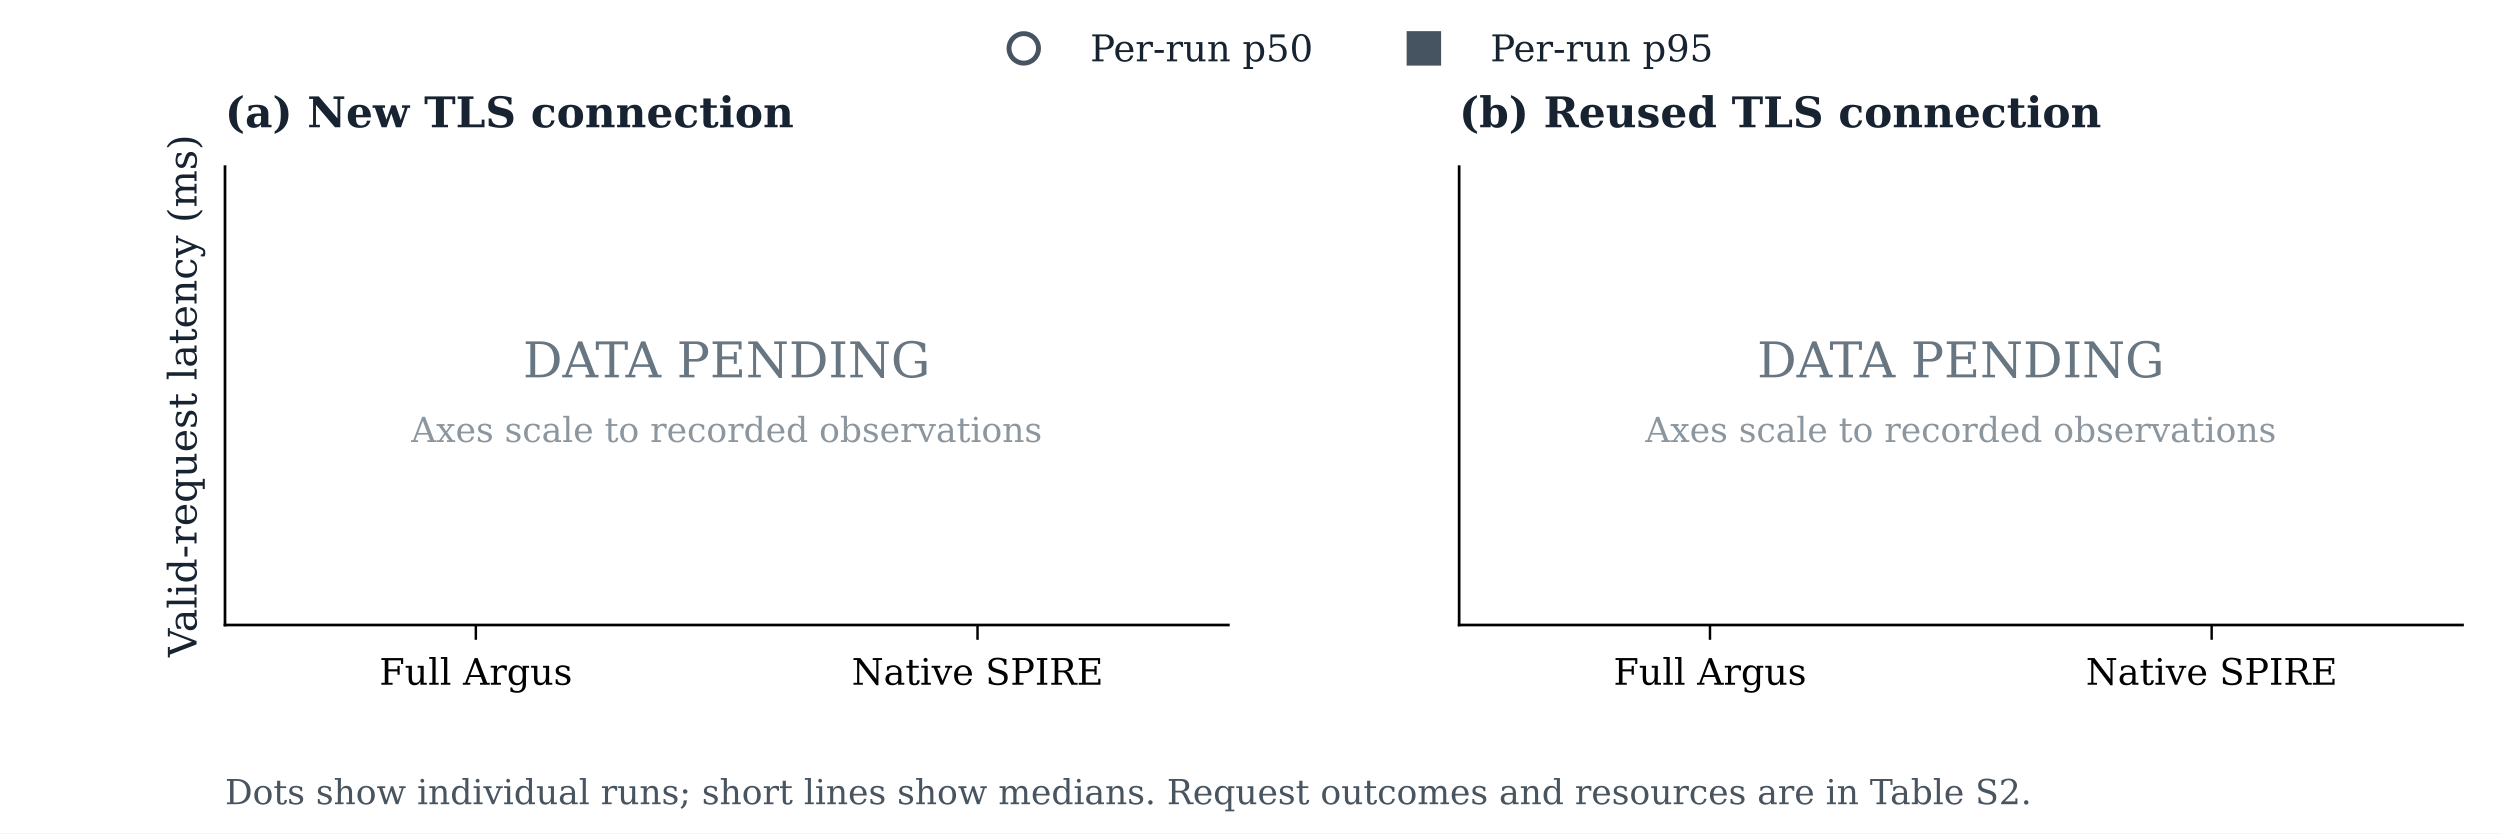
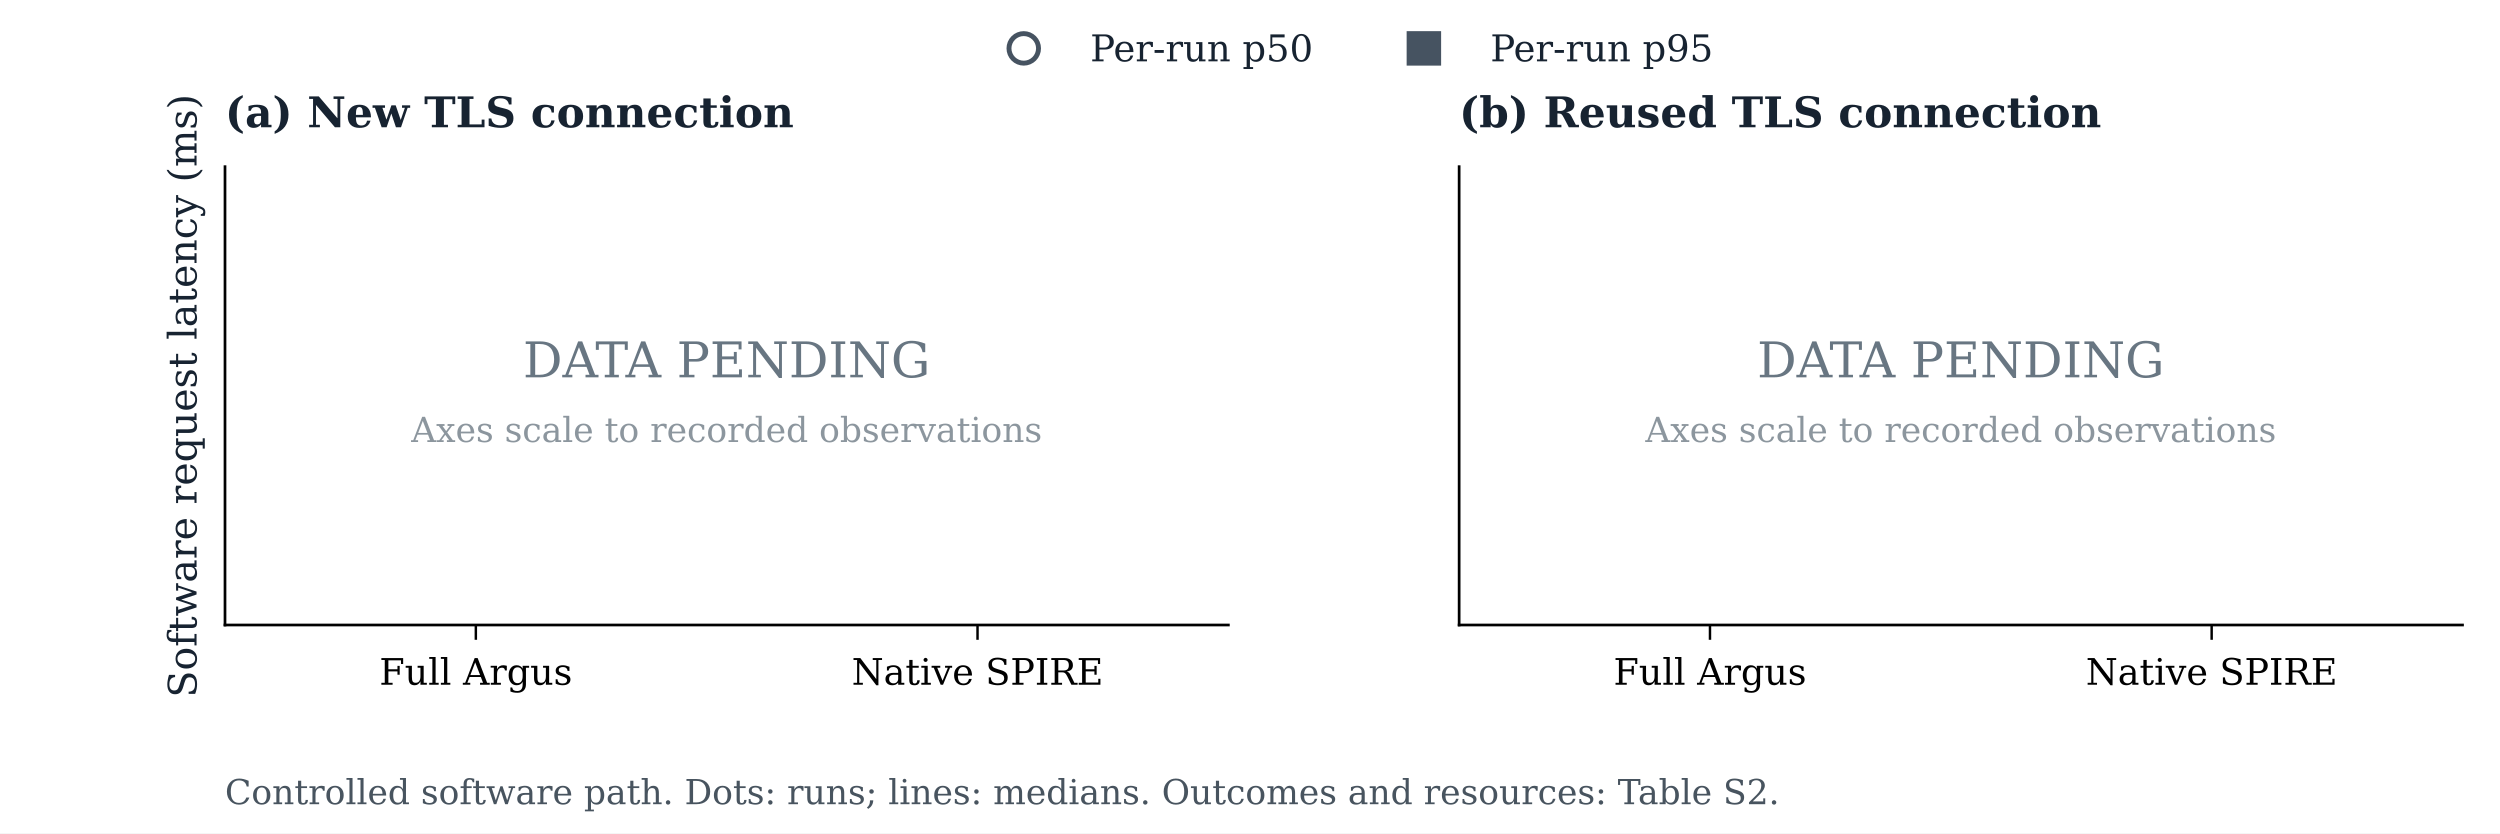
<svg xmlns="http://www.w3.org/2000/svg" xmlns:xlink="http://www.w3.org/1999/xlink" width="507.6pt" height="169.2pt" viewBox="0 0 507.6 169.2" version="1.1">
  <defs>
    <style type="text/css">*{stroke-linejoin: round; stroke-linecap: butt}</style>
  </defs>
  <g id="figure_1">
    <g id="patch_1">
      <path d="M 0 169.2 L 507.6 169.2 L 507.6 0 L 0 0 z " style="fill: #ffffff" />
    </g>
    <g id="axes_1">
      <g id="patch_2">
        <path d="M 45.684 126.9 L 249.407 126.9 L 249.407 33.84 L 45.684 33.84 z " style="fill: #ffffff" />
      </g>
      <g id="matplotlib.axis_1">
        <g id="xtick_1">
          <g id="line2d_1">
            <defs>
-               <path id="mdc1ee7ef07" d="M 0 0 L 0 3 " style="stroke: #000000; stroke-width: 0.5" />
+               <path id="m73ae0e5797" d="M 0 0 L 0 3 " style="stroke: #000000; stroke-width: 0.5" />
            </defs>
            <g>
-               <use xlink:href="#mdc1ee7ef07" x="96.615" y="126.9" style="stroke: #000000; stroke-width: 0.5" />
+               <use xlink:href="#m73ae0e5797" x="96.615" y="126.9" style="stroke: #000000; stroke-width: 0.5" />
            </g>
          </g>
          <g id="text_1">
            <text style="font: 7.4px 'DejaVu Serif'; text-anchor: middle" x="96.615" y="139.023" transform="rotate(-0 96.61472 139.0228)">Full Argus</text>
          </g>
        </g>
        <g id="xtick_2">
          <g id="line2d_2">
            <g>
-               <use xlink:href="#mdc1ee7ef07" x="198.476" y="126.9" style="stroke: #000000; stroke-width: 0.5" />
+               <use xlink:href="#m73ae0e5797" x="198.476" y="126.9" style="stroke: #000000; stroke-width: 0.5" />
            </g>
          </g>
          <g id="text_2">
            <text style="font: 7.4px 'DejaVu Serif'; text-anchor: middle" x="198.476" y="139.023" transform="rotate(-0 198.4762 139.0228)">Native SPIRE</text>
          </g>
        </g>
      </g>
      <g id="matplotlib.axis_2">
        <g id="text_3">
-           <text style="fill: #172331; font: 8px 'DejaVu Serif'; text-anchor: middle" x="39.907" y="80.37" transform="rotate(-90 39.9065 80.37)">Valid-request latency (ms)</text>
+           <text style="fill: #172331; font: 8px 'DejaVu Serif'; text-anchor: middle" x="39.907" y="80.37" transform="rotate(-90 39.9065 80.37)">Software request latency (ms)</text>
        </g>
      </g>
      <g id="patch_3">
        <path d="M 45.684 126.9 L 45.684 33.84 " style="fill: none; stroke: #000000; stroke-width: 0.55; stroke-linejoin: miter; stroke-linecap: square" />
      </g>
      <g id="patch_4">
        <path d="M 45.684 126.9 L 249.407 126.9 " style="fill: none; stroke: #000000; stroke-width: 0.55; stroke-linejoin: miter; stroke-linecap: square" />
      </g>
      <g id="text_4">
        <text style="fill: #687682; font: 10px 'DejaVu Serif'; text-anchor: middle" x="147.545" y="76.615" transform="rotate(-0 147.5454 76.61517)">DATA PENDING</text>
      </g>
      <g id="text_5">
        <text style="fill: #8c969e; font: 7px 'DejaVu Serif'; text-anchor: middle" x="147.545" y="89.746" transform="rotate(-0 147.5454 89.74636)">Axes scale to recorded observations</text>
      </g>
      <g id="text_6">
        <text style="fill: #172331; font: 700 8.6px 'DejaVu Serif'; text-anchor: start" x="45.684" y="25.84" transform="rotate(-0 45.684 25.84)">(a) New TLS connection</text>
      </g>
    </g>
    <g id="axes_2">
      <g id="patch_5">
        <path d="M 296.263 126.9 L 499.986 126.9 L 499.986 33.84 L 296.263 33.84 z " style="fill: #ffffff" />
      </g>
      <g id="matplotlib.axis_3">
        <g id="xtick_3">
          <g id="line2d_3">
            <g>
-               <use xlink:href="#mdc1ee7ef07" x="347.194" y="126.9" style="stroke: #000000; stroke-width: 0.5" />
+               <use xlink:href="#m73ae0e5797" x="347.194" y="126.9" style="stroke: #000000; stroke-width: 0.5" />
            </g>
          </g>
          <g id="text_7">
            <text style="font: 7.4px 'DejaVu Serif'; text-anchor: middle" x="347.194" y="139.023" transform="rotate(-0 347.1938 139.0228)">Full Argus</text>
          </g>
        </g>
        <g id="xtick_4">
          <g id="line2d_4">
            <g>
-               <use xlink:href="#mdc1ee7ef07" x="449.055" y="126.9" style="stroke: #000000; stroke-width: 0.5" />
+               <use xlink:href="#m73ae0e5797" x="449.055" y="126.9" style="stroke: #000000; stroke-width: 0.5" />
            </g>
          </g>
          <g id="text_8">
            <text style="font: 7.4px 'DejaVu Serif'; text-anchor: middle" x="449.055" y="139.023" transform="rotate(-0 449.0553 139.0228)">Native SPIRE</text>
          </g>
        </g>
      </g>
      <g id="matplotlib.axis_4" />
      <g id="patch_6">
        <path d="M 296.263 126.9 L 296.263 33.84 " style="fill: none; stroke: #000000; stroke-width: 0.55; stroke-linejoin: miter; stroke-linecap: square" />
      </g>
      <g id="patch_7">
        <path d="M 296.263 126.9 L 499.986 126.9 " style="fill: none; stroke: #000000; stroke-width: 0.55; stroke-linejoin: miter; stroke-linecap: square" />
      </g>
      <g id="text_9">
        <text style="fill: #687682; font: 10px 'DejaVu Serif'; text-anchor: middle" x="398.125" y="76.615" transform="rotate(-0 398.1246 76.61517)">DATA PENDING</text>
      </g>
      <g id="text_10">
        <text style="fill: #8c969e; font: 7px 'DejaVu Serif'; text-anchor: middle" x="398.125" y="89.746" transform="rotate(-0 398.1246 89.74636)">Axes scale to recorded observations</text>
      </g>
      <g id="text_11">
        <text style="fill: #172331; font: 700 8.6px 'DejaVu Serif'; text-anchor: start" x="296.263" y="25.84" transform="rotate(-0 296.2631 25.84)">(b) Reused TLS connection</text>
      </g>
    </g>
    <g id="text_12">
-       <text style="fill: #48545f; font: 7px 'DejaVu Serif'; text-anchor: start" x="45.684" y="163.278" transform="rotate(-0 45.684 163.278)">Dots show individual runs; short lines show medians. Request outcomes and resources are in Table S2.</text>
+       <text style="fill: #48545f; font: 7px 'DejaVu Serif'; text-anchor: start" x="45.684" y="163.278" transform="rotate(-0 45.684 163.278)">Controlled software path. Dots: runs; lines: medians. Outcomes and resources: Table S2.</text>
    </g>
    <g id="legend_1">
      <g id="line2d_5">
        <path d="M 200.363 9.824 L 207.863 9.824 L 215.363 9.824 " style="fill: none" />
        <defs>
-           <path id="me0ea20b971" d="M 0 3 C 0.796 3 1.559 2.684 2.121 2.121 C 2.684 1.559 3 0.796 3 0 C 3 -0.796 2.684 -1.559 2.121 -2.121 C 1.559 -2.684 0.796 -3 0 -3 C -0.796 -3 -1.559 -2.684 -2.121 -2.121 C -2.684 -1.559 -3 -0.796 -3 0 C -3 0.796 -2.684 1.559 -2.121 2.121 C -1.559 2.684 -0.796 3 0 3 z " style="stroke: #465361" />
+           <path id="m10b1d49df3" d="M 0 3 C 0.796 3 1.559 2.684 2.121 2.121 C 2.684 1.559 3 0.796 3 0 C 3 -0.796 2.684 -1.559 2.121 -2.121 C 1.559 -2.684 0.796 -3 0 -3 C -0.796 -3 -1.559 -2.684 -2.121 -2.121 C -2.684 -1.559 -3 -0.796 -3 0 C -3 0.796 -2.684 1.559 -2.121 2.121 C -1.559 2.684 -0.796 3 0 3 z " style="stroke: #465361" />
        </defs>
        <g>
-           <use xlink:href="#me0ea20b971" x="207.863" y="9.824" style="fill: #ffffff; stroke: #465361" />
+           <use xlink:href="#m10b1d49df3" x="207.863" y="9.824" style="fill: #ffffff; stroke: #465361" />
        </g>
      </g>
      <g id="text_13">
        <text style="fill: #172331; font: 7.5px 'DejaVu Serif'; text-anchor: start" x="221.363" y="12.449" transform="rotate(-0 221.3626 12.44883)">Per-run p50</text>
      </g>
      <g id="line2d_6">
        <path d="M 281.604 9.824 L 289.104 9.824 L 296.604 9.824 " style="fill: none" />
        <defs>
-           <path id="m9095af8bfa" d="M -3 3 L 3 3 L 3 -3 L -3 -3 z " style="stroke: #465361; stroke-linejoin: miter" />
+           <path id="m76346f64b4" d="M -3 3 L 3 3 L 3 -3 L -3 -3 z " style="stroke: #465361; stroke-linejoin: miter" />
        </defs>
        <g>
-           <use xlink:href="#m9095af8bfa" x="289.104" y="9.824" style="fill: #465361; stroke: #465361; stroke-linejoin: miter" />
+           <use xlink:href="#m76346f64b4" x="289.104" y="9.824" style="fill: #465361; stroke: #465361; stroke-linejoin: miter" />
        </g>
      </g>
      <g id="text_14">
        <text style="fill: #172331; font: 7.5px 'DejaVu Serif'; text-anchor: start" x="302.604" y="12.449" transform="rotate(-0 302.604 12.44883)">Per-run p95</text>
      </g>
    </g>
  </g>
</svg>
